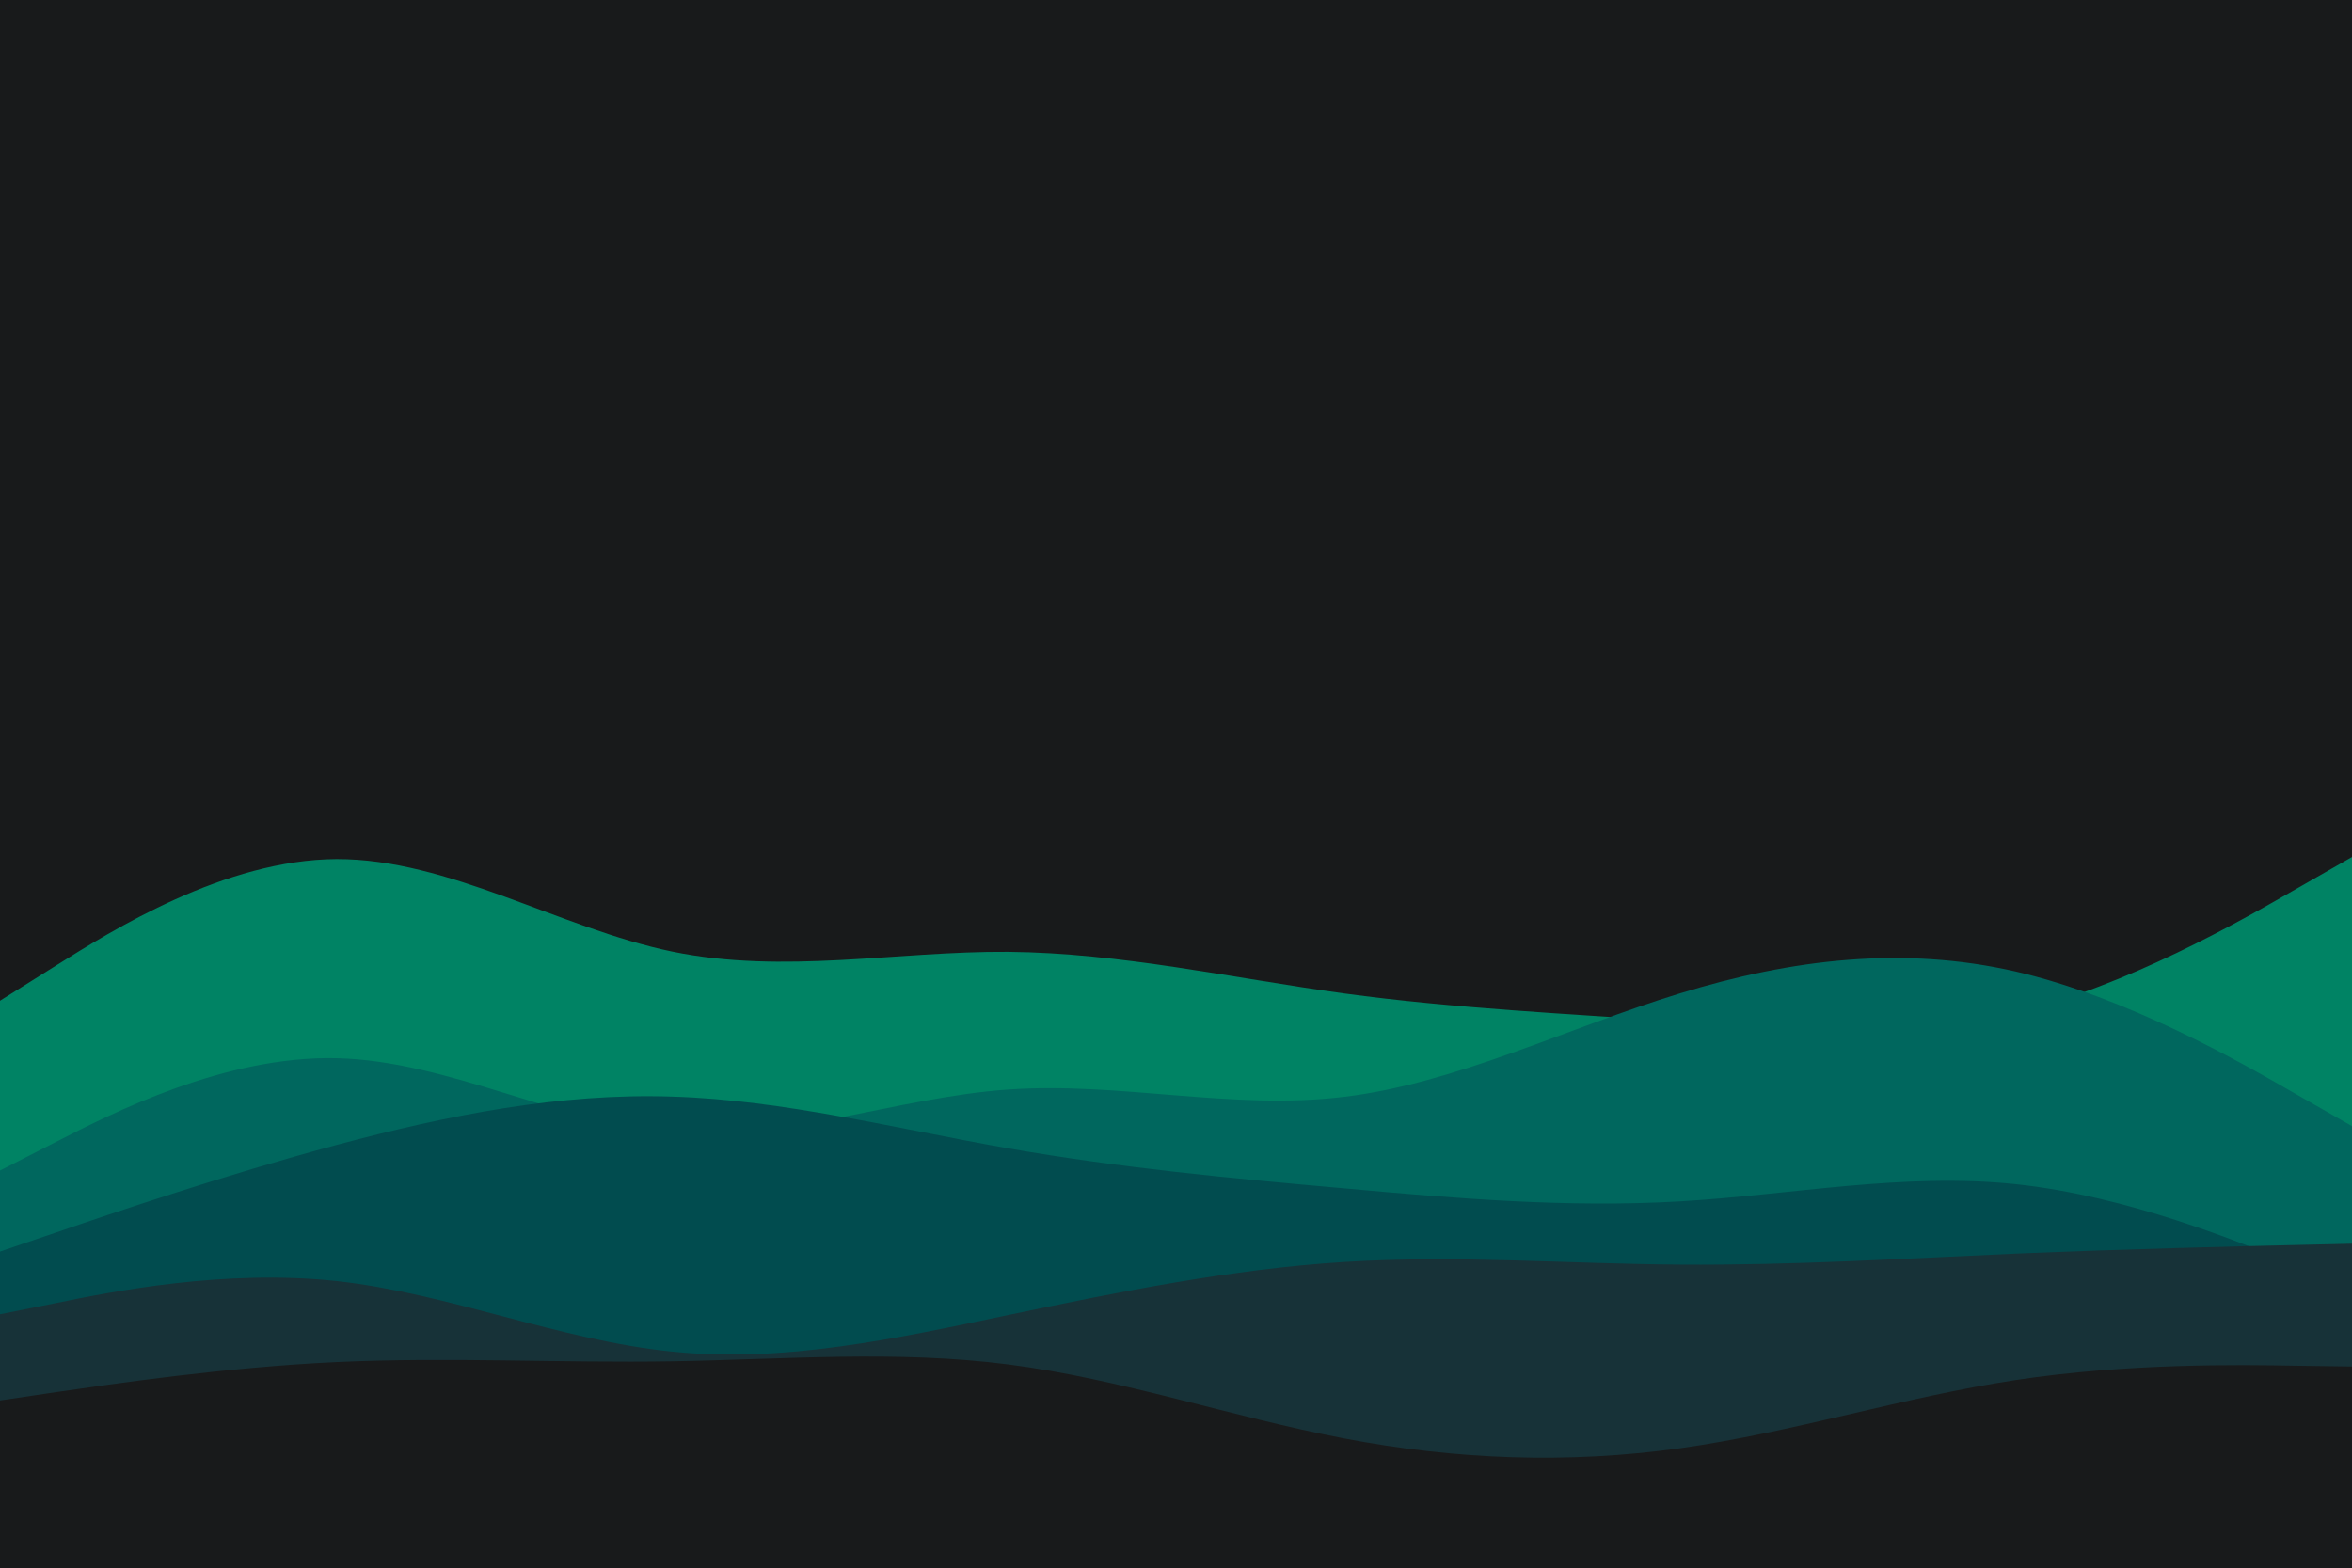
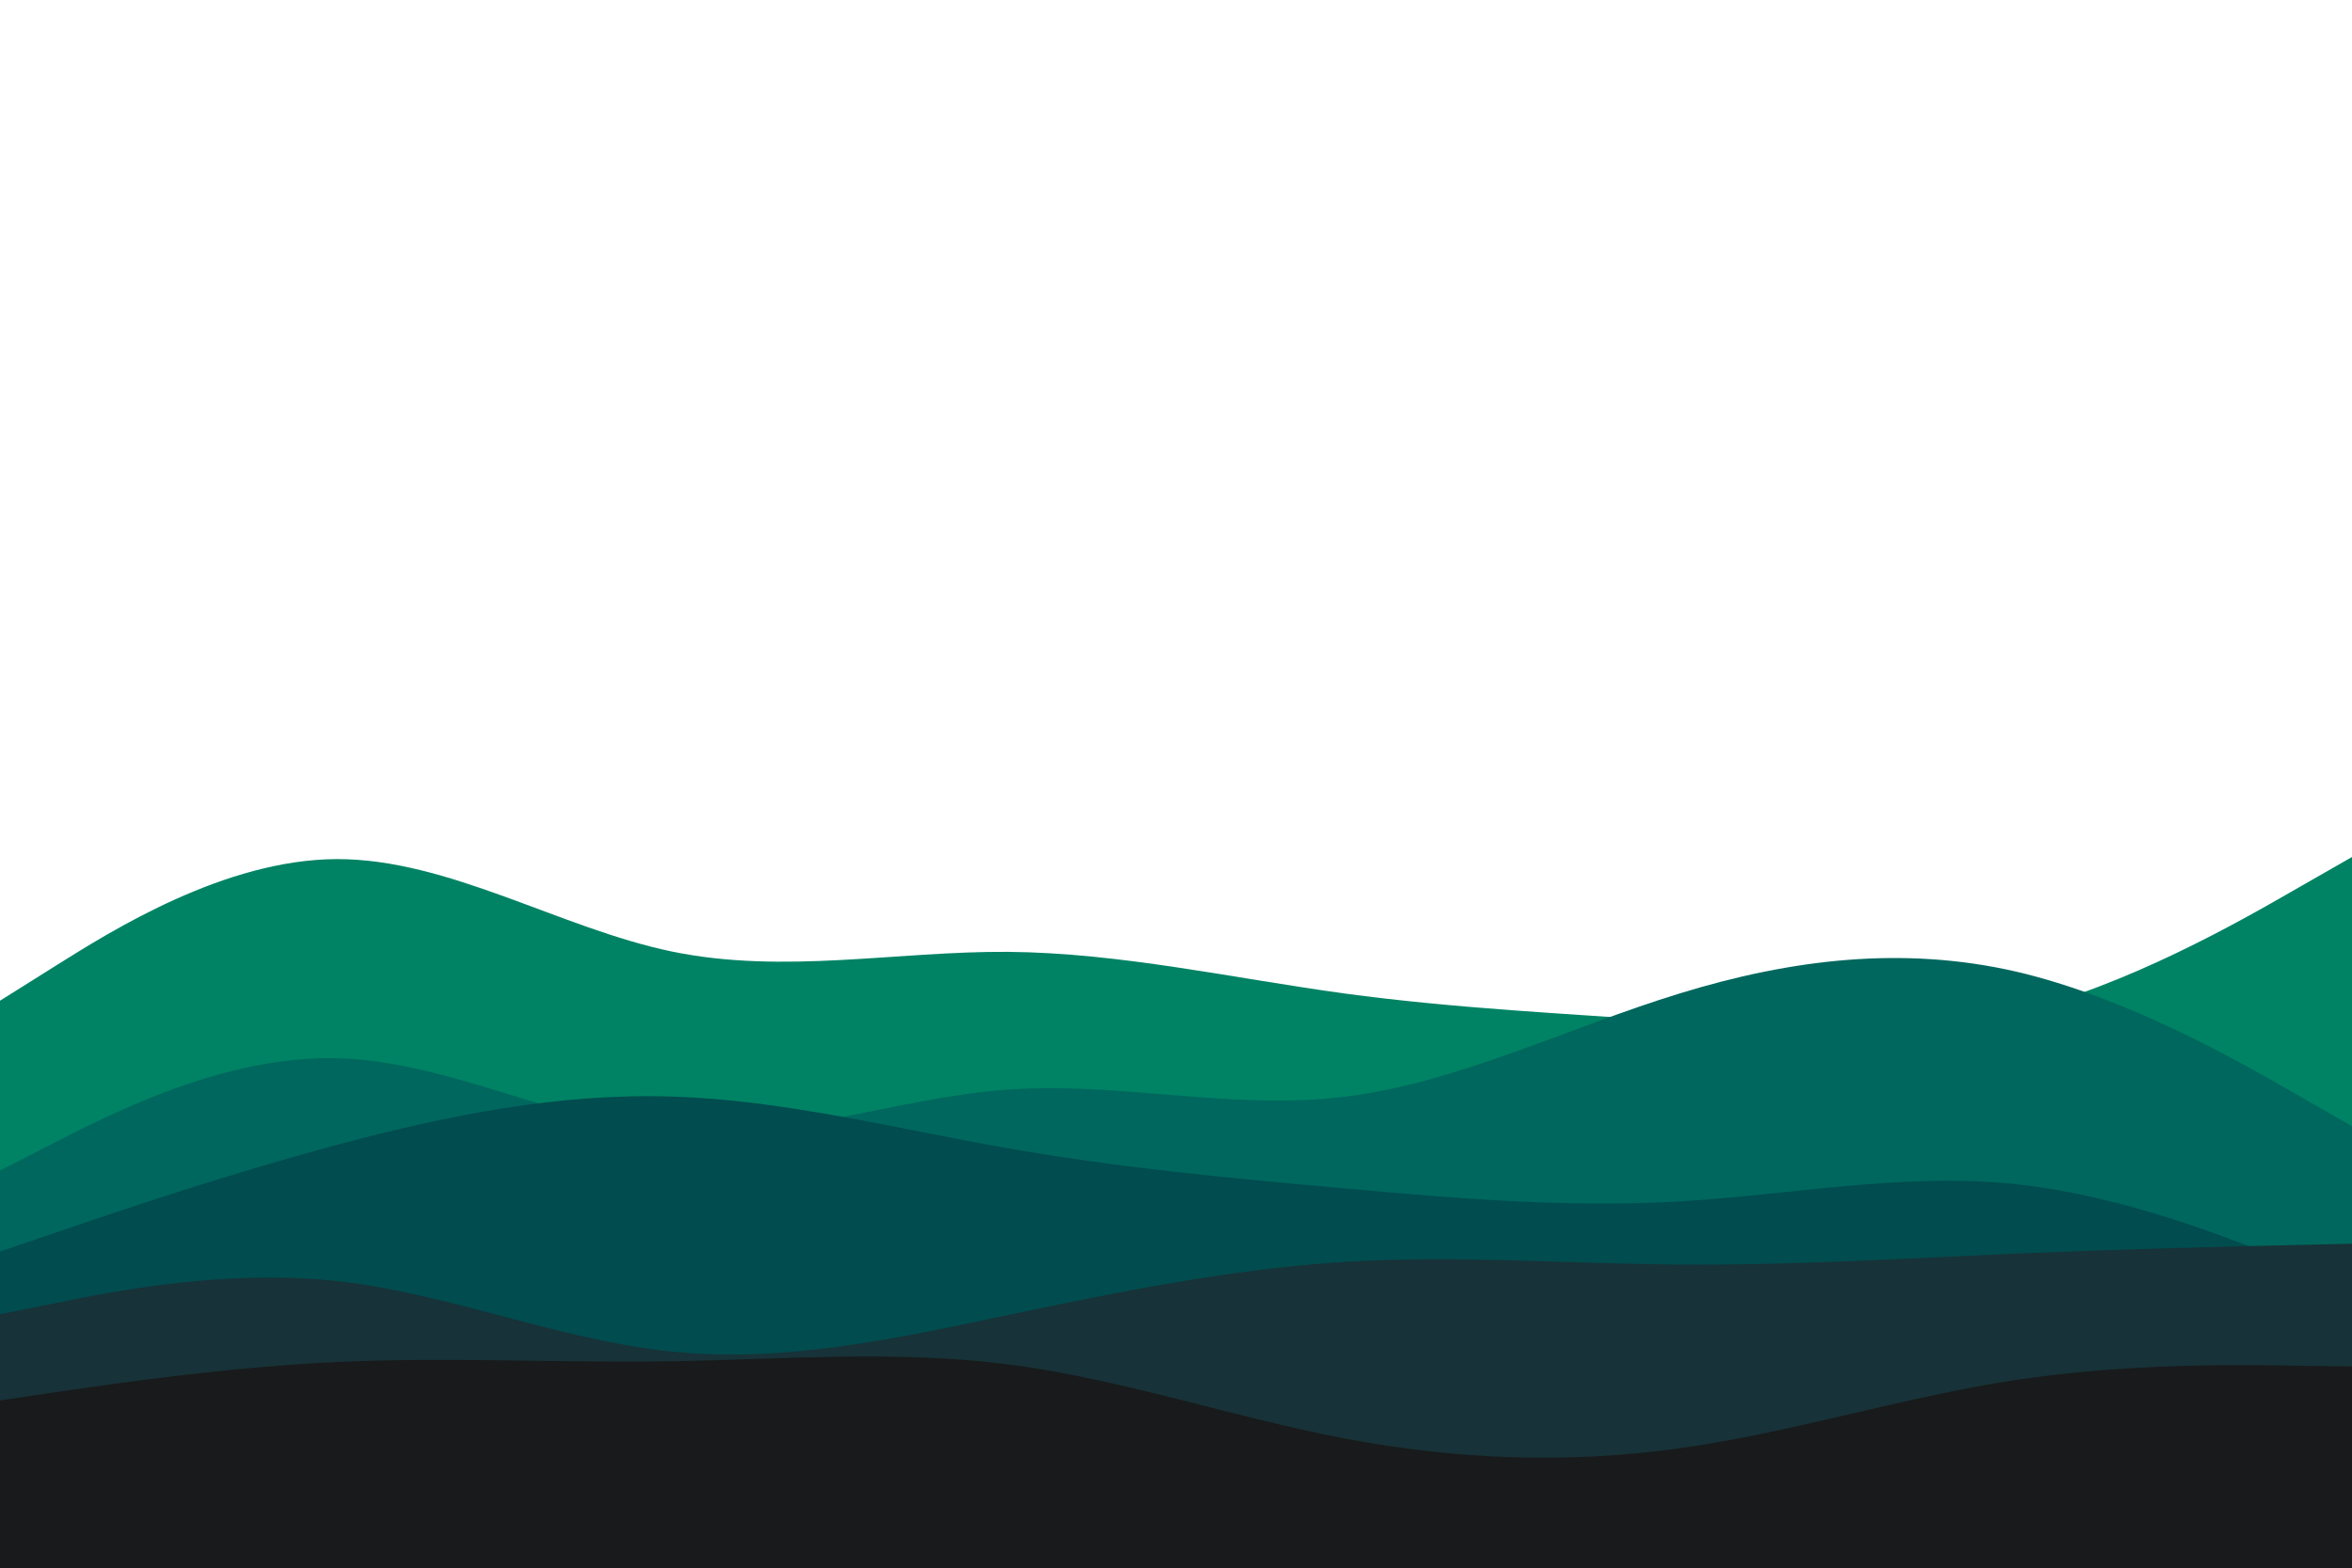
<svg xmlns="http://www.w3.org/2000/svg" id="visual" viewBox="0 0 900 600" width="900" height="600" version="1.1">
-   <rect x="0" y="0" width="900" height="600" fill="#181a1b" />
-   <path d="M0 383L21.5 369.5C43 356 86 329 128.8 328.8C171.7 328.7 214.3 355.3 257.2 364.2C300 373 343 364 385.8 364.3C428.7 364.7 471.3 374.3 514.2 380.2C557 386 600 388 642.8 391C685.7 394 728.3 398 771.2 387.7C814 377.3 857 352.7 878.5 340.3L900 328L900 601L878.5 601C857 601 814 601 771.2 601C728.3 601 685.7 601 642.8 601C600 601 557 601 514.2 601C471.3 601 428.7 601 385.8 601C343 601 300 601 257.2 601C214.3 601 171.7 601 128.8 601C86 601 43 601 21.5 601L0 601Z" fill="#008364" />
-   <path d="M0 448L21.5 437C43 426 86 404 128.8 405C171.7 406 214.3 430 257.2 433.5C300 437 343 420 385.8 417C428.7 414 471.3 425 514.2 419.8C557 414.7 600 393.3 642.8 380.2C685.7 367 728.3 362 771.2 371.8C814 381.7 857 406.3 878.5 418.7L900 431L900 601L878.5 601C857 601 814 601 771.2 601C728.3 601 685.7 601 642.8 601C600 601 557 601 514.2 601C471.3 601 428.7 601 385.8 601C343 601 300 601 257.2 601C214.3 601 171.7 601 128.8 601C86 601 43 601 21.5 601L0 601Z" fill="#00675e" />
-   <path d="M0 479L21.5 471.7C43 464.3 86 449.7 128.8 438.2C171.7 426.7 214.3 418.3 257.2 419.7C300 421 343 432 385.8 439.5C428.7 447 471.3 451 514.2 454.8C557 458.7 600 462.3 642.8 459.8C685.7 457.3 728.3 448.7 771.2 453.2C814 457.7 857 475.3 878.5 484.2L900 493L900 601L878.5 601C857 601 814 601 771.2 601C728.3 601 685.7 601 642.8 601C600 601 557 601 514.2 601C471.3 601 428.7 601 385.8 601C343 601 300 601 257.2 601C214.3 601 171.7 601 128.8 601C86 601 43 601 21.5 601L0 601Z" fill="#014c4f" />
-   <path d="M0 503L21.5 498.7C43 494.3 86 485.7 128.8 490.3C171.7 495 214.3 513 257.2 517.3C300 521.7 343 512.3 385.8 503.3C428.7 494.3 471.3 485.7 514.2 483C557 480.3 600 483.7 642.8 484C685.7 484.3 728.3 481.7 771.2 479.8C814 478 857 477 878.5 476.5L900 476L900 601L878.5 601C857 601 814 601 771.2 601C728.3 601 685.7 601 642.8 601C600 601 557 601 514.2 601C471.3 601 428.7 601 385.8 601C343 601 300 601 257.2 601C214.3 601 171.7 601 128.8 601C86 601 43 601 21.5 601L0 601Z" fill="#173238" />
-   <path d="M0 536L21.5 532.8C43 529.7 86 523.3 128.8 521.3C171.7 519.3 214.3 521.7 257.2 521C300 520.3 343 516.7 385.8 522.2C428.7 527.7 471.3 542.3 514.2 550.5C557 558.7 600 560.3 642.8 554.3C685.7 548.3 728.3 534.7 771.2 528.2C814 521.7 857 522.3 878.5 522.7L900 523L900 601L878.5 601C857 601 814 601 771.2 601C728.3 601 685.7 601 642.8 601C600 601 557 601 514.2 601C471.3 601 428.7 601 385.8 601C343 601 300 601 257.2 601C214.3 601 171.7 601 128.8 601C86 601 43 601 21.5 601L0 601Z" fill="#181a1b" />
+   <defs id="defs17" />
+   <path d="M0 383L21.5 369.5C43 356 86 329 128.8 328.8C171.7 328.7 214.3 355.3 257.2 364.2C300 373 343 364 385.8 364.3C428.7 364.7 471.3 374.3 514.2 380.2C557 386 600 388 642.8 391C685.7 394 728.3 398 771.2 387.7C814 377.3 857 352.7 878.5 340.3L900 328L900 601L878.5 601C857 601 814 601 771.2 601C728.3 601 685.7 601 642.8 601C600 601 557 601 514.2 601C471.3 601 428.7 601 385.8 601C343 601 300 601 257.2 601C214.3 601 171.7 601 128.8 601C86 601 43 601 21.5 601L0 601Z" fill="#008364" id="path4" />
+   <path d="M0 448L21.5 437C43 426 86 404 128.8 405C171.7 406 214.3 430 257.2 433.5C300 437 343 420 385.8 417C428.7 414 471.3 425 514.2 419.8C557 414.7 600 393.3 642.8 380.2C685.7 367 728.3 362 771.2 371.8C814 381.7 857 406.3 878.5 418.7L900 431L900 601L878.5 601C857 601 814 601 771.2 601C728.3 601 685.7 601 642.8 601C600 601 557 601 514.2 601C471.3 601 428.7 601 385.8 601C343 601 300 601 257.2 601C214.3 601 171.7 601 128.8 601C86 601 43 601 21.5 601L0 601Z" fill="#00675e" id="path6" />
+   <path d="M0 479L21.5 471.7C43 464.3 86 449.7 128.8 438.2C171.7 426.7 214.3 418.3 257.2 419.7C300 421 343 432 385.8 439.5C428.7 447 471.3 451 514.2 454.8C557 458.7 600 462.3 642.8 459.8C685.7 457.3 728.3 448.7 771.2 453.2C814 457.7 857 475.3 878.5 484.2L900 493L900 601L878.5 601C857 601 814 601 771.2 601C728.3 601 685.7 601 642.8 601C600 601 557 601 514.2 601C471.3 601 428.7 601 385.8 601C343 601 300 601 257.2 601C214.3 601 171.7 601 128.8 601C86 601 43 601 21.5 601L0 601Z" fill="#014c4f" id="path8" />
+   <path d="M0 503L21.5 498.7C43 494.3 86 485.7 128.8 490.3C171.7 495 214.3 513 257.2 517.3C300 521.7 343 512.3 385.8 503.3C428.7 494.3 471.3 485.7 514.2 483C557 480.3 600 483.7 642.8 484C685.7 484.3 728.3 481.7 771.2 479.8C814 478 857 477 878.5 476.5L900 476L900 601L878.5 601C857 601 814 601 771.2 601C728.3 601 685.7 601 642.8 601C600 601 557 601 514.2 601C471.3 601 428.7 601 385.8 601C343 601 300 601 257.2 601C214.3 601 171.7 601 128.8 601C86 601 43 601 21.5 601L0 601Z" fill="#173238" id="path10" />
+   <path d="M0 536L21.5 532.8C43 529.7 86 523.3 128.8 521.3C171.7 519.3 214.3 521.7 257.2 521C300 520.3 343 516.7 385.8 522.2C428.7 527.7 471.3 542.3 514.2 550.5C557 558.7 600 560.3 642.8 554.3C685.7 548.3 728.3 534.7 771.2 528.2C814 521.7 857 522.3 878.5 522.7L900 523L900 601L878.5 601C857 601 814 601 771.2 601C728.3 601 685.7 601 642.8 601C600 601 557 601 514.2 601C471.3 601 428.7 601 385.8 601C343 601 300 601 257.2 601C214.3 601 171.7 601 128.8 601C86 601 43 601 21.5 601L0 601Z" fill="#181a1b" id="path12" />
</svg>
